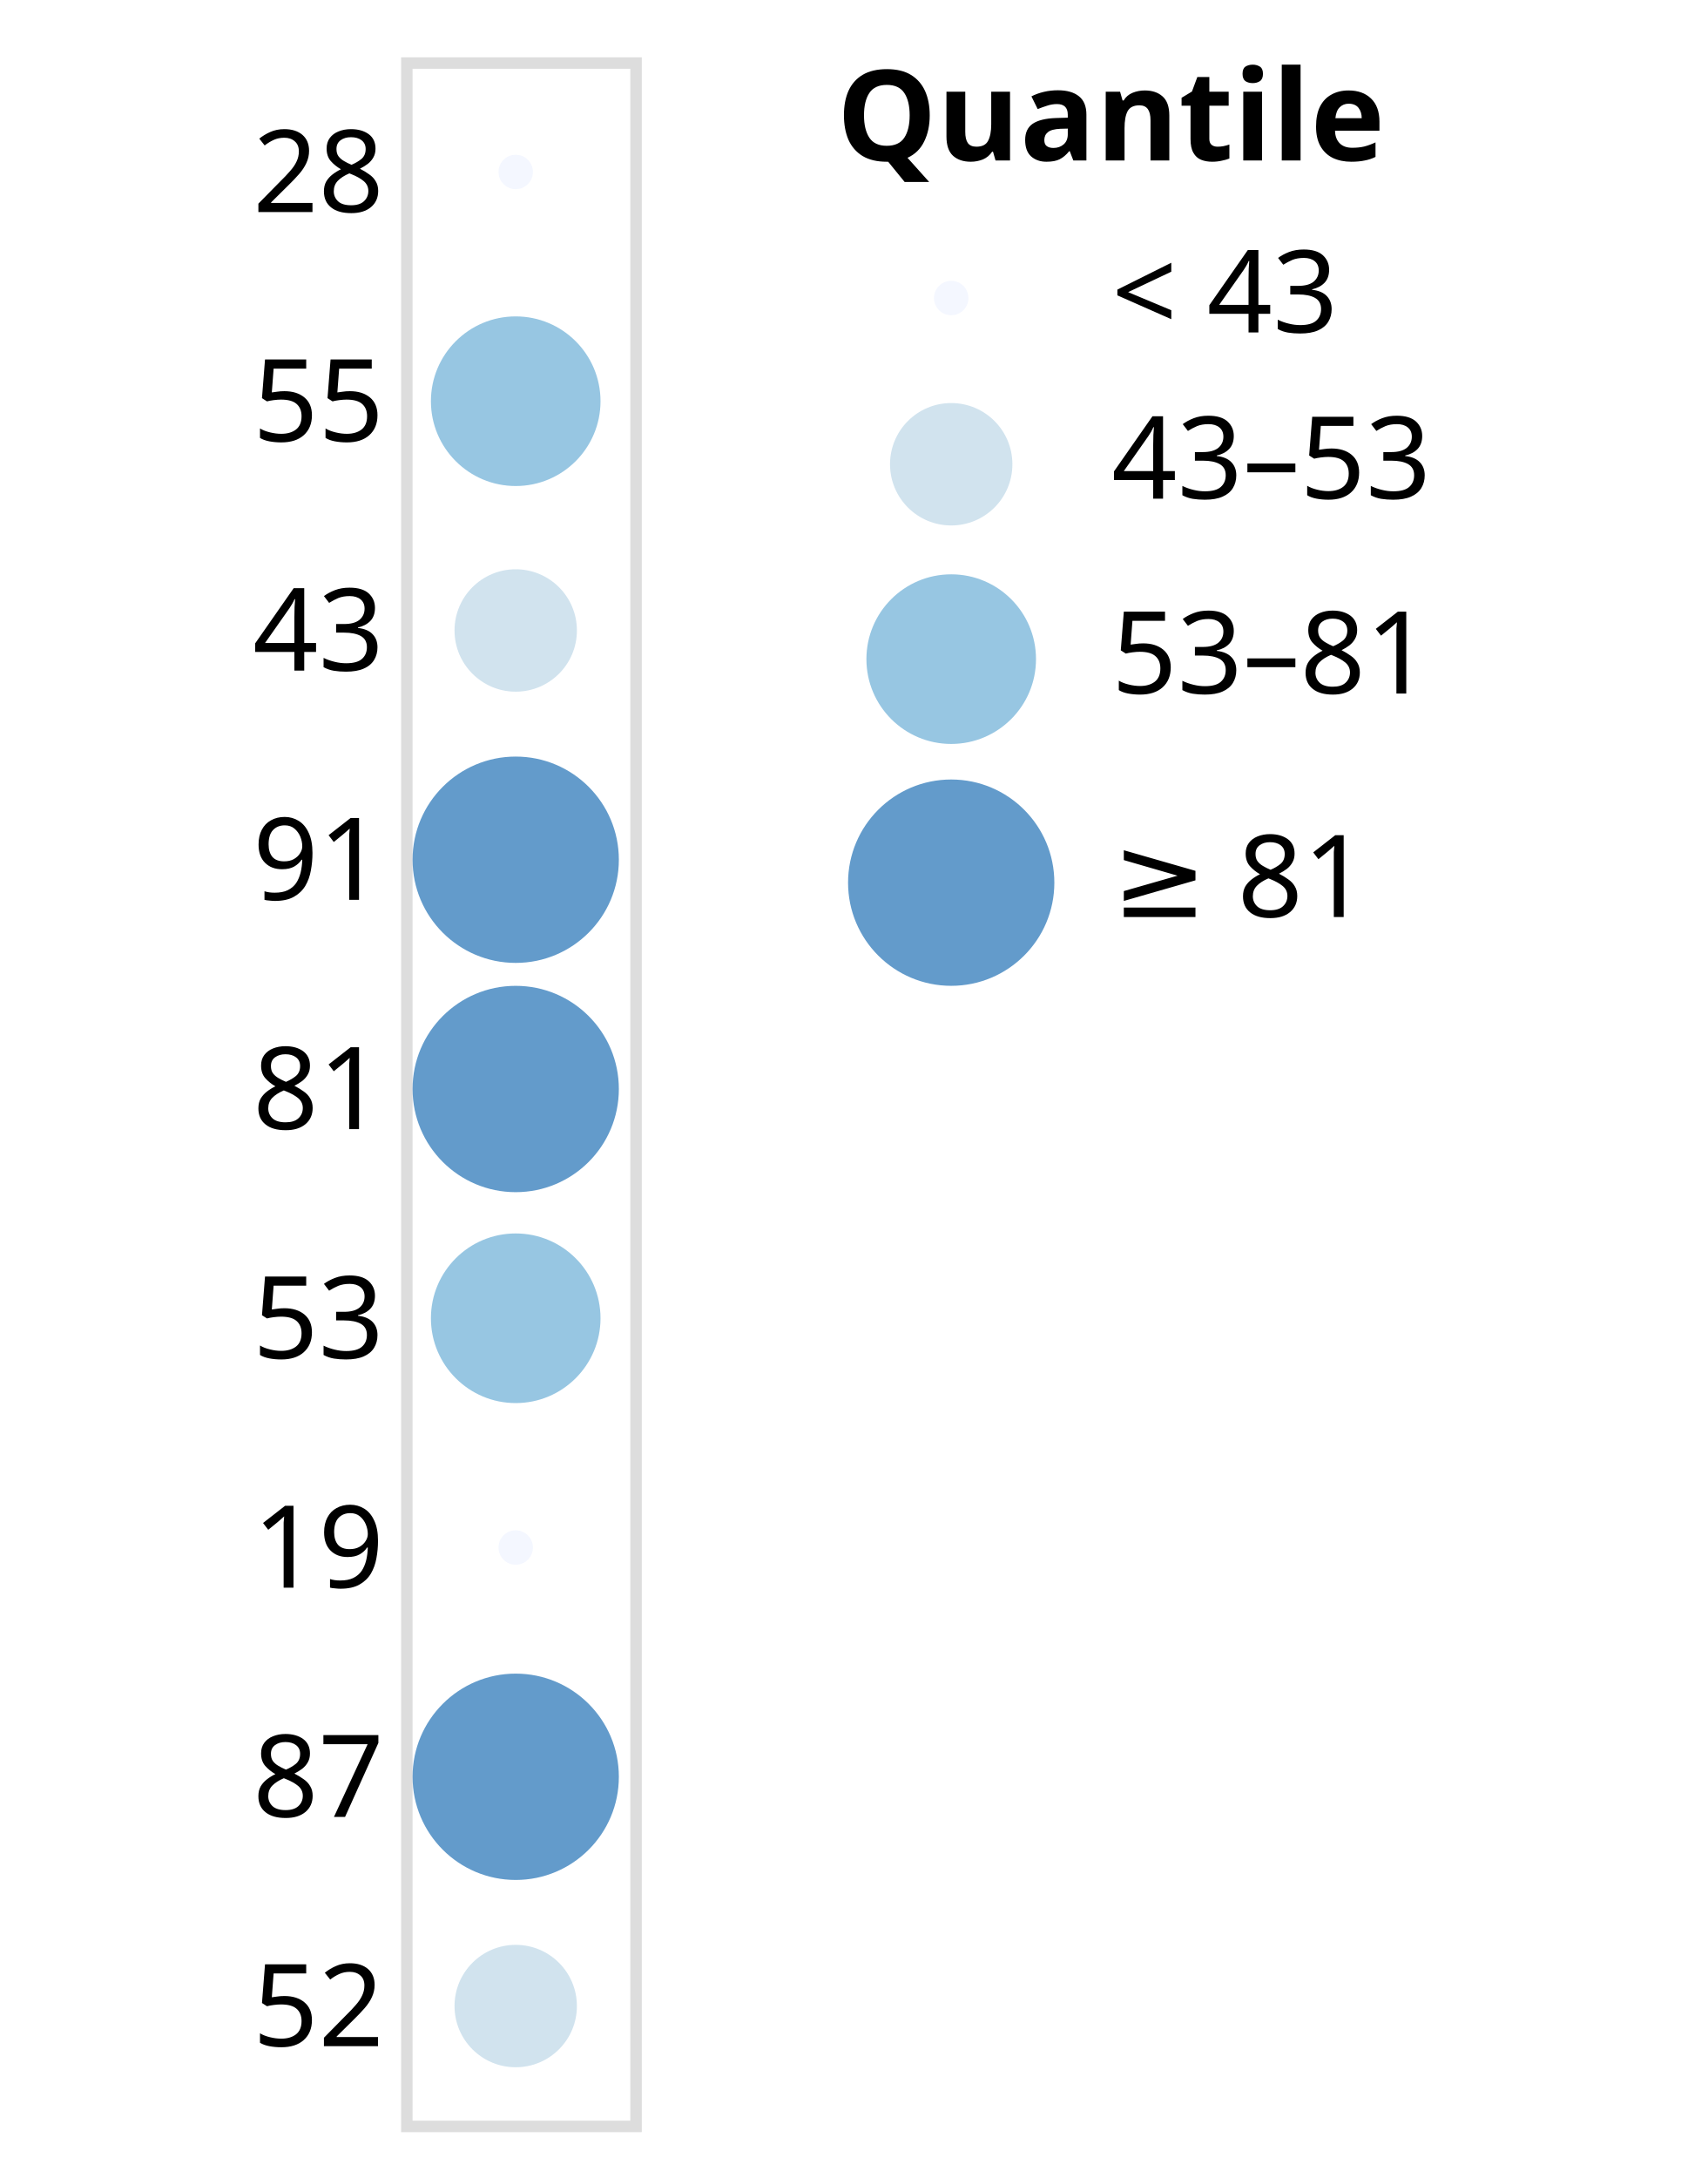
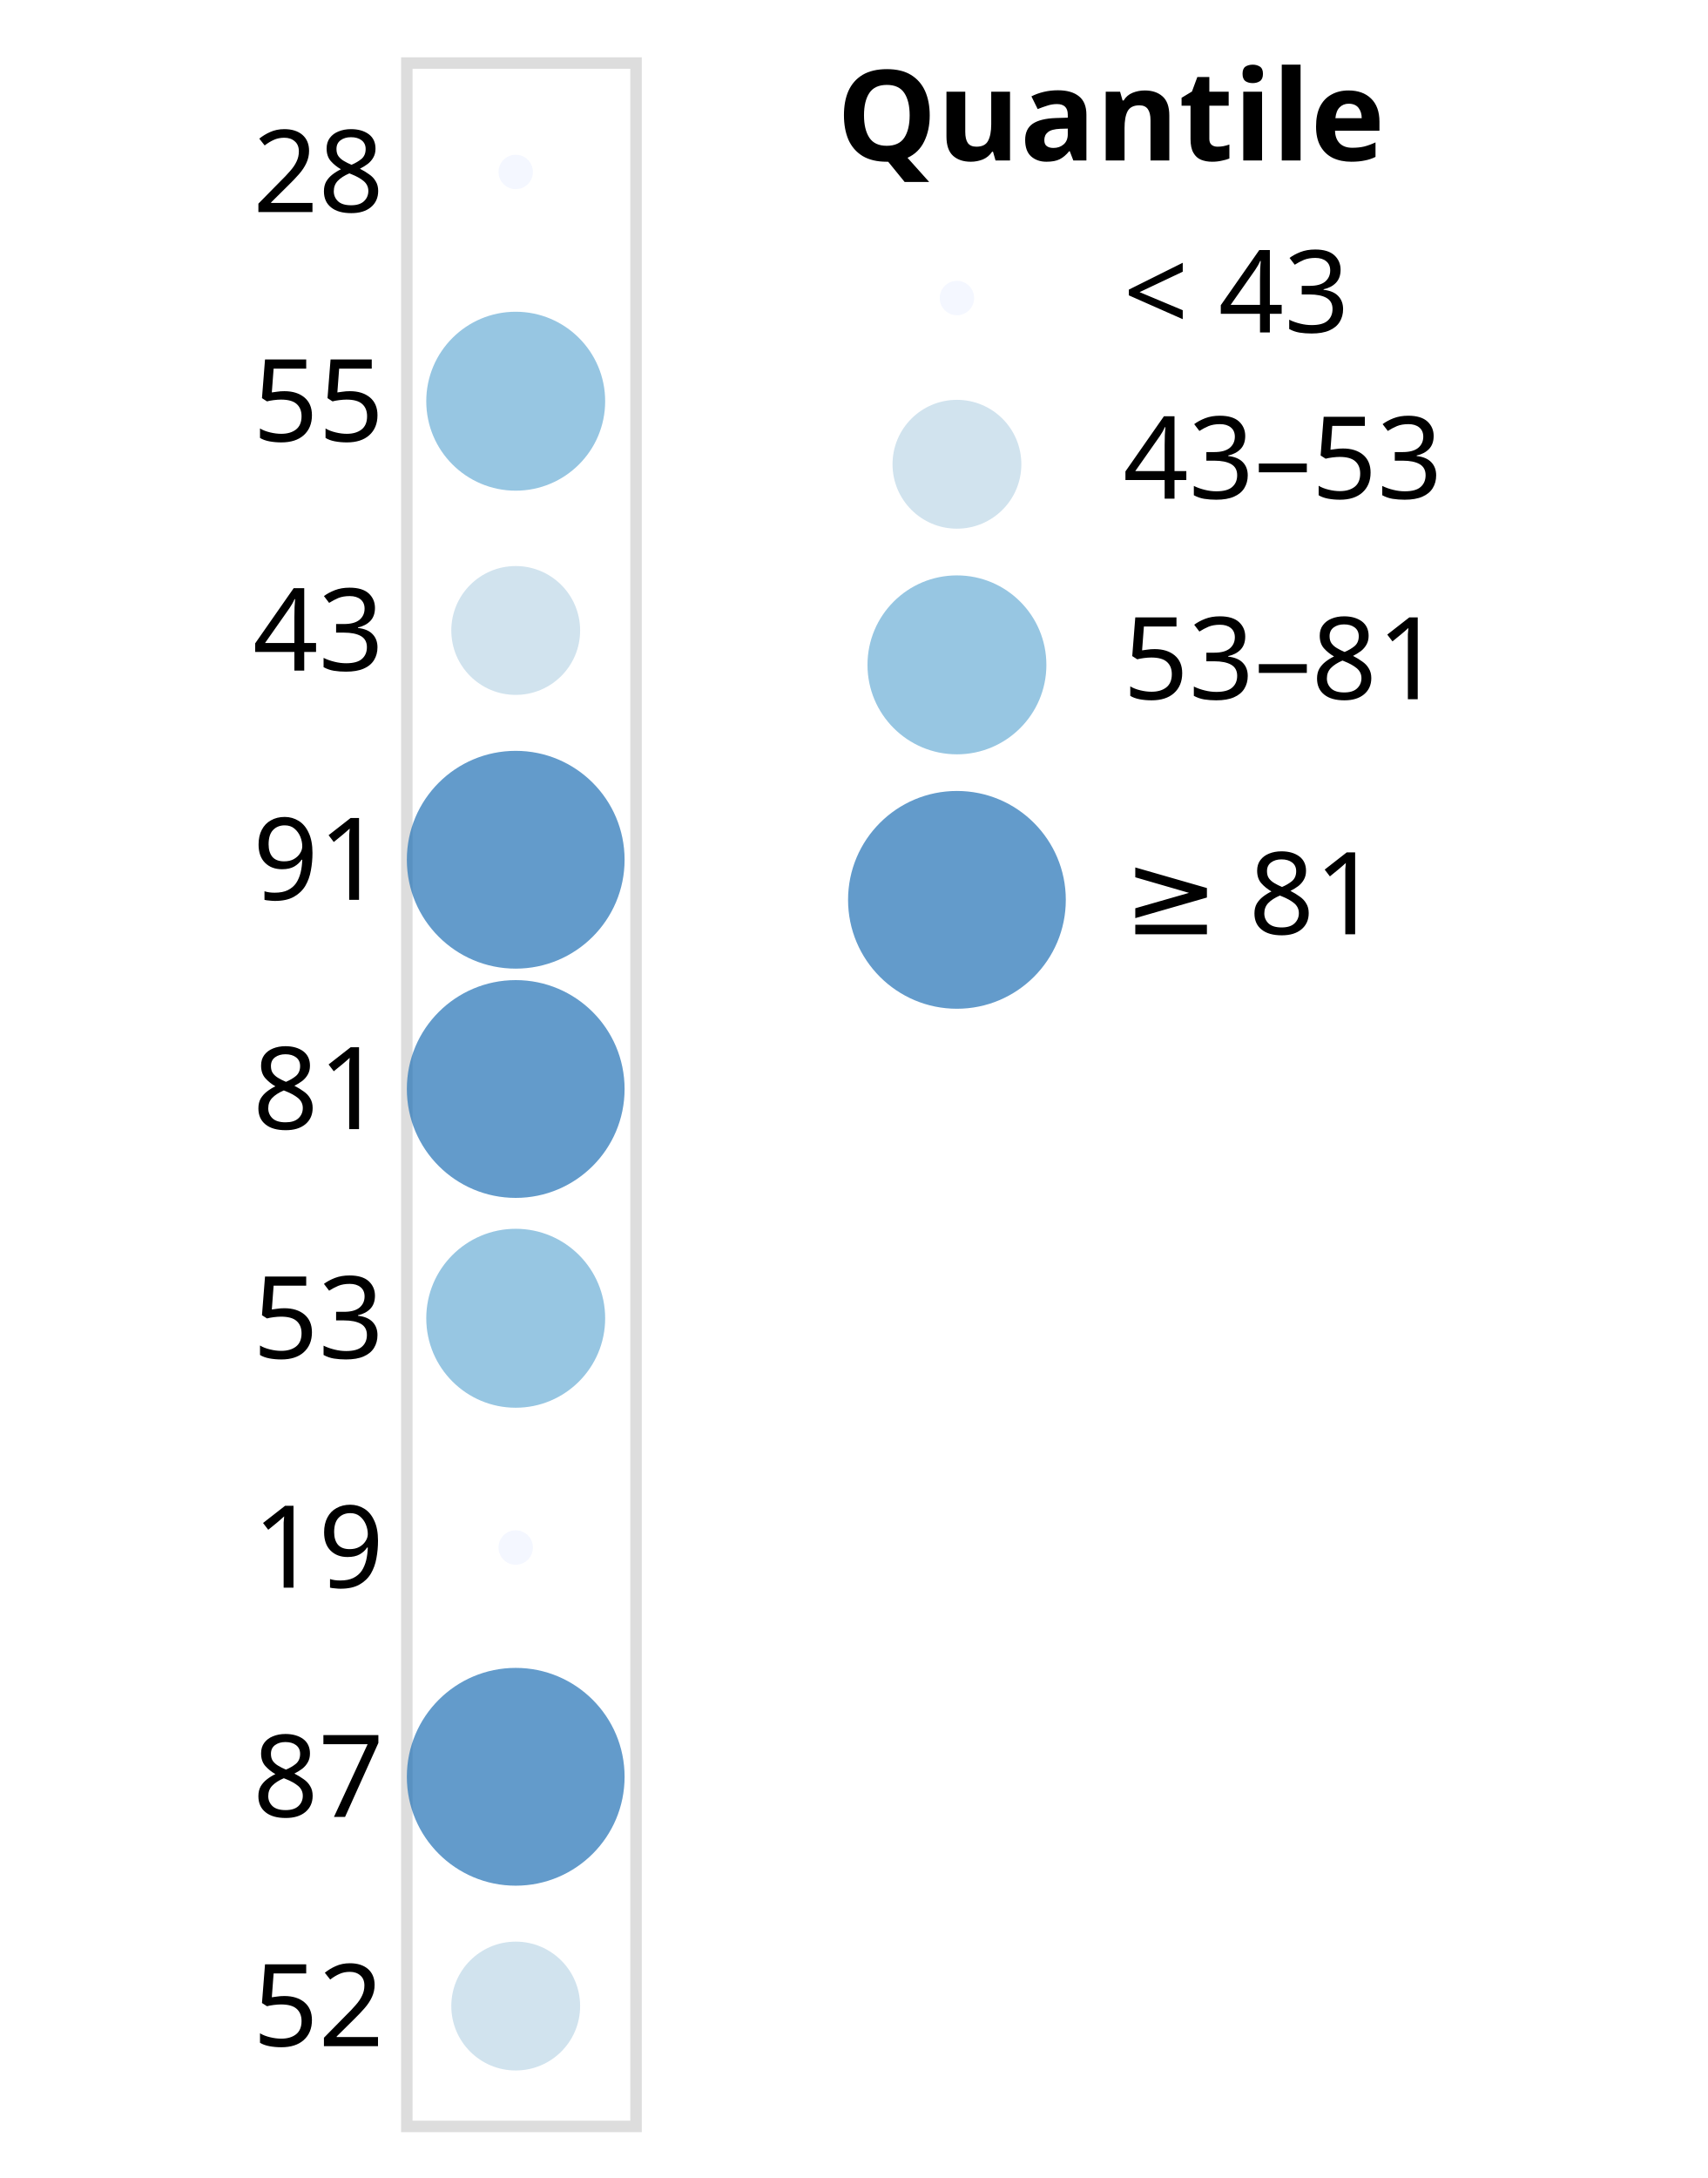
<svg xmlns="http://www.w3.org/2000/svg" class="marks" width="149" height="190" viewBox="0 0 149 190" version="1.1">
  <g transform="translate(35,5)">
    <g class="mark-group role-frame root">
      <g transform="translate(0,0)">
        <path class="background" d="M0.5,0.5h20v180h-20Z" style="fill: none; stroke: #ddd;" />
        <g>
          <g class="mark-symbol role-mark marks">
            <path transform="translate(10,10)" d="M1.5,0A1.5,1.5,0,1,1,-1.5,0A1.5,1.5,0,1,1,1.5,0" style="fill: #eff3ff; stroke-width: 2; opacity: 0.7;" />
-             <path transform="translate(10,30)" d="M7.399,0A7.399,7.399,0,1,1,-7.399,0A7.399,7.399,0,1,1,7.399,0" style="fill: #6baed6; stroke-width: 2; opacity: 0.7;" />
-             <path transform="translate(10,50)" d="M5.339,0A5.339,5.339,0,1,1,-5.339,0A5.339,5.339,0,1,1,5.339,0" style="fill: #bdd7e7; stroke-width: 2; opacity: 0.7;" />
-             <path transform="translate(10,70)" d="M9,0A9,9,0,1,1,-9,0A9,9,0,1,1,9,0" style="fill: #2171b5; stroke-width: 2; opacity: 0.7;" />
-             <path transform="translate(10,90)" d="M9,0A9,9,0,1,1,-9,0A9,9,0,1,1,9,0" style="fill: #2171b5; stroke-width: 2; opacity: 0.7;" />
-             <path transform="translate(10,110)" d="M7.399,0A7.399,7.399,0,1,1,-7.399,0A7.399,7.399,0,1,1,7.399,0" style="fill: #6baed6; stroke-width: 2; opacity: 0.7;" />
+             <path transform="translate(10,30)" d="M7.805,0A7.805,7.805,0,1,1,-7.805,0A7.805,7.805,0,1,1,7.805,0" style="fill: #6baed6; stroke-width: 2; opacity: 0.7;" />
+             <path transform="translate(10,50)" d="M5.62,0A5.62,5.62,0,1,1,-5.62,0A5.62,5.62,0,1,1,5.62,0" style="fill: #bdd7e7; stroke-width: 2; opacity: 0.7;" />
+             <path transform="translate(10,70)" d="M9.5,0A9.5,9.5,0,1,1,-9.5,0A9.5,9.5,0,1,1,9.5,0" style="fill: #2171b5; stroke-width: 2; opacity: 0.7;" />
+             <path transform="translate(10,90)" d="M9.5,0A9.5,9.5,0,1,1,-9.5,0A9.5,9.5,0,1,1,9.5,0" style="fill: #2171b5; stroke-width: 2; opacity: 0.7;" />
+             <path transform="translate(10,110)" d="M7.805,0A7.805,7.805,0,1,1,-7.805,0A7.805,7.805,0,1,1,7.805,0" style="fill: #6baed6; stroke-width: 2; opacity: 0.7;" />
            <path transform="translate(10,130)" d="M1.5,0A1.5,1.5,0,1,1,-1.5,0A1.5,1.5,0,1,1,1.5,0" style="fill: #eff3ff; stroke-width: 2; opacity: 0.7;" />
-             <path transform="translate(10,150)" d="M9,0A9,9,0,1,1,-9,0A9,9,0,1,1,9,0" style="fill: #2171b5; stroke-width: 2; opacity: 0.7;" />
-             <path transform="translate(10,170)" d="M5.339,0A5.339,5.339,0,1,1,-5.339,0A5.339,5.339,0,1,1,5.339,0" style="fill: #bdd7e7; stroke-width: 2; opacity: 0.7;" />
+             <path transform="translate(10,150)" d="M9.5,0A9.5,9.5,0,1,1,-9.5,0A9.5,9.5,0,1,1,9.5,0" style="fill: #2171b5; stroke-width: 2; opacity: 0.7;" />
+             <path transform="translate(10,170)" d="M5.62,0A5.62,5.62,0,1,1,-5.62,0A5.62,5.62,0,1,1,5.62,0" style="fill: #bdd7e7; stroke-width: 2; opacity: 0.7;" />
          </g>
          <g class="mark-group role-legend">
            <g transform="translate(38,0)">
-               <path class="background" d="M0,0h71v81h-71Z" style="pointer-events: none; fill: none;" />
+               <path class="background" d="M0,0h71v83h-71Z" style="pointer-events: none; fill: none;" />
              <g>
                <g class="mark-group role-legend-entry">
                  <g transform="translate(0,16)">
                    <path class="background" d="M0,0h0v0h0Z" style="pointer-events: none; fill: none;" />
                    <g>
                      <g class="mark-group role-scope">
                        <g transform="translate(0,0)">
-                           <path class="background" d="M0,0h65v11h-65Z" style="pointer-events: none; fill: none; opacity: 1;" />
+                           <path class="background" d="M0,0h66v11h-66Z" style="pointer-events: none; fill: none; opacity: 1;" />
                          <g>
                            <g class="mark-symbol role-legend-symbol" style="pointer-events: none;">
-                               <path transform="translate(10,5)" d="M1.5,0A1.5,1.5,0,1,1,-1.5,0A1.5,1.5,0,1,1,1.5,0" style="fill: #eff3ff; stroke-width: 1.5; opacity: 0.7;" />
+                               <path transform="translate(10.5,5)" d="M1.5,0A1.5,1.5,0,1,1,-1.5,0A1.5,1.5,0,1,1,1.5,0" style="fill: #eff3ff; stroke-width: 1.5; opacity: 0.7;" />
                            </g>
                            <g class="mark-text role-legend-label" style="pointer-events: none;">
-                               <text text-anchor="start" transform="translate(24,8)" style="font-family: sans-serif; font-size: 10px; fill: #000; opacity: 1;">&lt; 43</text>
+                               <text text-anchor="start" transform="translate(25,8)" style="font-family: sans-serif; font-size: 10px; fill: #000; opacity: 1;">&lt; 43</text>
                            </g>
                          </g>
                        </g>
                        <g transform="translate(0,13)">
-                           <path class="background" d="M0,0h65v12.5h-65Z" style="pointer-events: none; fill: none; opacity: 1;" />
+                           <path class="background" d="M0,0h66v12.5h-66Z" style="pointer-events: none; fill: none; opacity: 1;" />
                          <g>
                            <g class="mark-symbol role-legend-symbol" style="pointer-events: none;">
-                               <path transform="translate(10,6.5)" d="M5.339,0A5.339,5.339,0,1,1,-5.339,0A5.339,5.339,0,1,1,5.339,0" style="fill: #bdd7e7; stroke-width: 1.5; opacity: 0.7;" />
+                               <path transform="translate(10.5,6.5)" d="M5.62,0A5.62,5.62,0,1,1,-5.62,0A5.62,5.62,0,1,1,5.62,0" style="fill: #bdd7e7; stroke-width: 1.5; opacity: 0.7;" />
                            </g>
                            <g class="mark-text role-legend-label" style="pointer-events: none;">
-                               <text text-anchor="start" transform="translate(24,9.5)" style="font-family: sans-serif; font-size: 10px; fill: #000; opacity: 1;">43–53</text>
+                               <text text-anchor="start" transform="translate(25,9.5)" style="font-family: sans-serif; font-size: 10px; fill: #000; opacity: 1;">43–53</text>
                            </g>
                          </g>
                        </g>
                        <g transform="translate(0,28)">
-                           <path class="background" d="M0,0h65v15.899h-65Z" style="pointer-events: none; fill: none; opacity: 1;" />
+                           <path class="background" d="M0,0h66v16.805h-66Z" style="pointer-events: none; fill: none; opacity: 1;" />
                          <g>
                            <g class="mark-symbol role-legend-symbol" style="pointer-events: none;">
-                               <path transform="translate(10,8.5)" d="M7.399,0A7.399,7.399,0,1,1,-7.399,0A7.399,7.399,0,1,1,7.399,0" style="fill: #6baed6; stroke-width: 1.5; opacity: 0.7;" />
+                               <path transform="translate(10.5,9)" d="M7.805,0A7.805,7.805,0,1,1,-7.805,0A7.805,7.805,0,1,1,7.805,0" style="fill: #6baed6; stroke-width: 1.5; opacity: 0.7;" />
                            </g>
                            <g class="mark-text role-legend-label" style="pointer-events: none;">
-                               <text text-anchor="start" transform="translate(24,11.5)" style="font-family: sans-serif; font-size: 10px; fill: #000; opacity: 1;">53–81</text>
+                               <text text-anchor="start" transform="translate(25,12)" style="font-family: sans-serif; font-size: 10px; fill: #000; opacity: 1;">53–81</text>
                            </g>
                          </g>
                        </g>
-                         <g transform="translate(0,46)">
-                           <path class="background" d="M0,0h65v19h-65Z" style="pointer-events: none; fill: none; opacity: 1;" />
+                         <g transform="translate(0,47)">
+                           <path class="background" d="M0,0h66v20h-66Z" style="pointer-events: none; fill: none; opacity: 1;" />
                          <g>
                            <g class="mark-symbol role-legend-symbol" style="pointer-events: none;">
-                               <path transform="translate(10,10)" d="M9,0A9,9,0,1,1,-9,0A9,9,0,1,1,9,0" style="fill: #2171b5; stroke-width: 1.5; opacity: 0.7;" />
+                               <path transform="translate(10.5,10.5)" d="M9.5,0A9.5,9.5,0,1,1,-9.5,0A9.5,9.5,0,1,1,9.5,0" style="fill: #2171b5; stroke-width: 1.5; opacity: 0.7;" />
                            </g>
                            <g class="mark-text role-legend-label" style="pointer-events: none;">
-                               <text text-anchor="start" transform="translate(24,13)" style="font-family: sans-serif; font-size: 10px; fill: #000; opacity: 1;">≥ 81</text>
+                               <text text-anchor="start" transform="translate(25,13.5)" style="font-family: sans-serif; font-size: 10px; fill: #000; opacity: 1;">≥ 81</text>
                            </g>
                          </g>
                        </g>
                      </g>
                    </g>
                  </g>
                </g>
                <g class="mark-text role-legend-title" style="pointer-events: none;">
                  <text text-anchor="start" transform="translate(0,9)" style="font-family: sans-serif; font-size: 11px; font-weight: bold; fill: #000; opacity: 1;">Quantile</text>
                </g>
              </g>
            </g>
          </g>
          <g class="mark-group role-axis">
            <g transform="translate(0.5,0.5)">
              <path class="background" d="M0,0h0v0h0Z" style="pointer-events: none; fill: none;" />
              <g>
                <g class="mark-text role-axis-label" style="pointer-events: none;">
                  <text text-anchor="end" transform="translate(-2,13)" style="font-family: sans-serif; font-size: 10px; fill: #000; opacity: 1;">28</text>
                  <text text-anchor="end" transform="translate(-2,33)" style="font-family: sans-serif; font-size: 10px; fill: #000; opacity: 1;">55</text>
                  <text text-anchor="end" transform="translate(-2,53)" style="font-family: sans-serif; font-size: 10px; fill: #000; opacity: 1;">43</text>
                  <text text-anchor="end" transform="translate(-2,73)" style="font-family: sans-serif; font-size: 10px; fill: #000; opacity: 1;">91</text>
                  <text text-anchor="end" transform="translate(-2,93)" style="font-family: sans-serif; font-size: 10px; fill: #000; opacity: 1;">81</text>
                  <text text-anchor="end" transform="translate(-2,113)" style="font-family: sans-serif; font-size: 10px; fill: #000; opacity: 1;">53</text>
                  <text text-anchor="end" transform="translate(-2,133)" style="font-family: sans-serif; font-size: 10px; fill: #000; opacity: 1;">19</text>
                  <text text-anchor="end" transform="translate(-2,153)" style="font-family: sans-serif; font-size: 10px; fill: #000; opacity: 1;">87</text>
                  <text text-anchor="end" transform="translate(-2,173)" style="font-family: sans-serif; font-size: 10px; fill: #000; opacity: 1;">52</text>
                </g>
              </g>
            </g>
          </g>
        </g>
      </g>
    </g>
  </g>
</svg>
